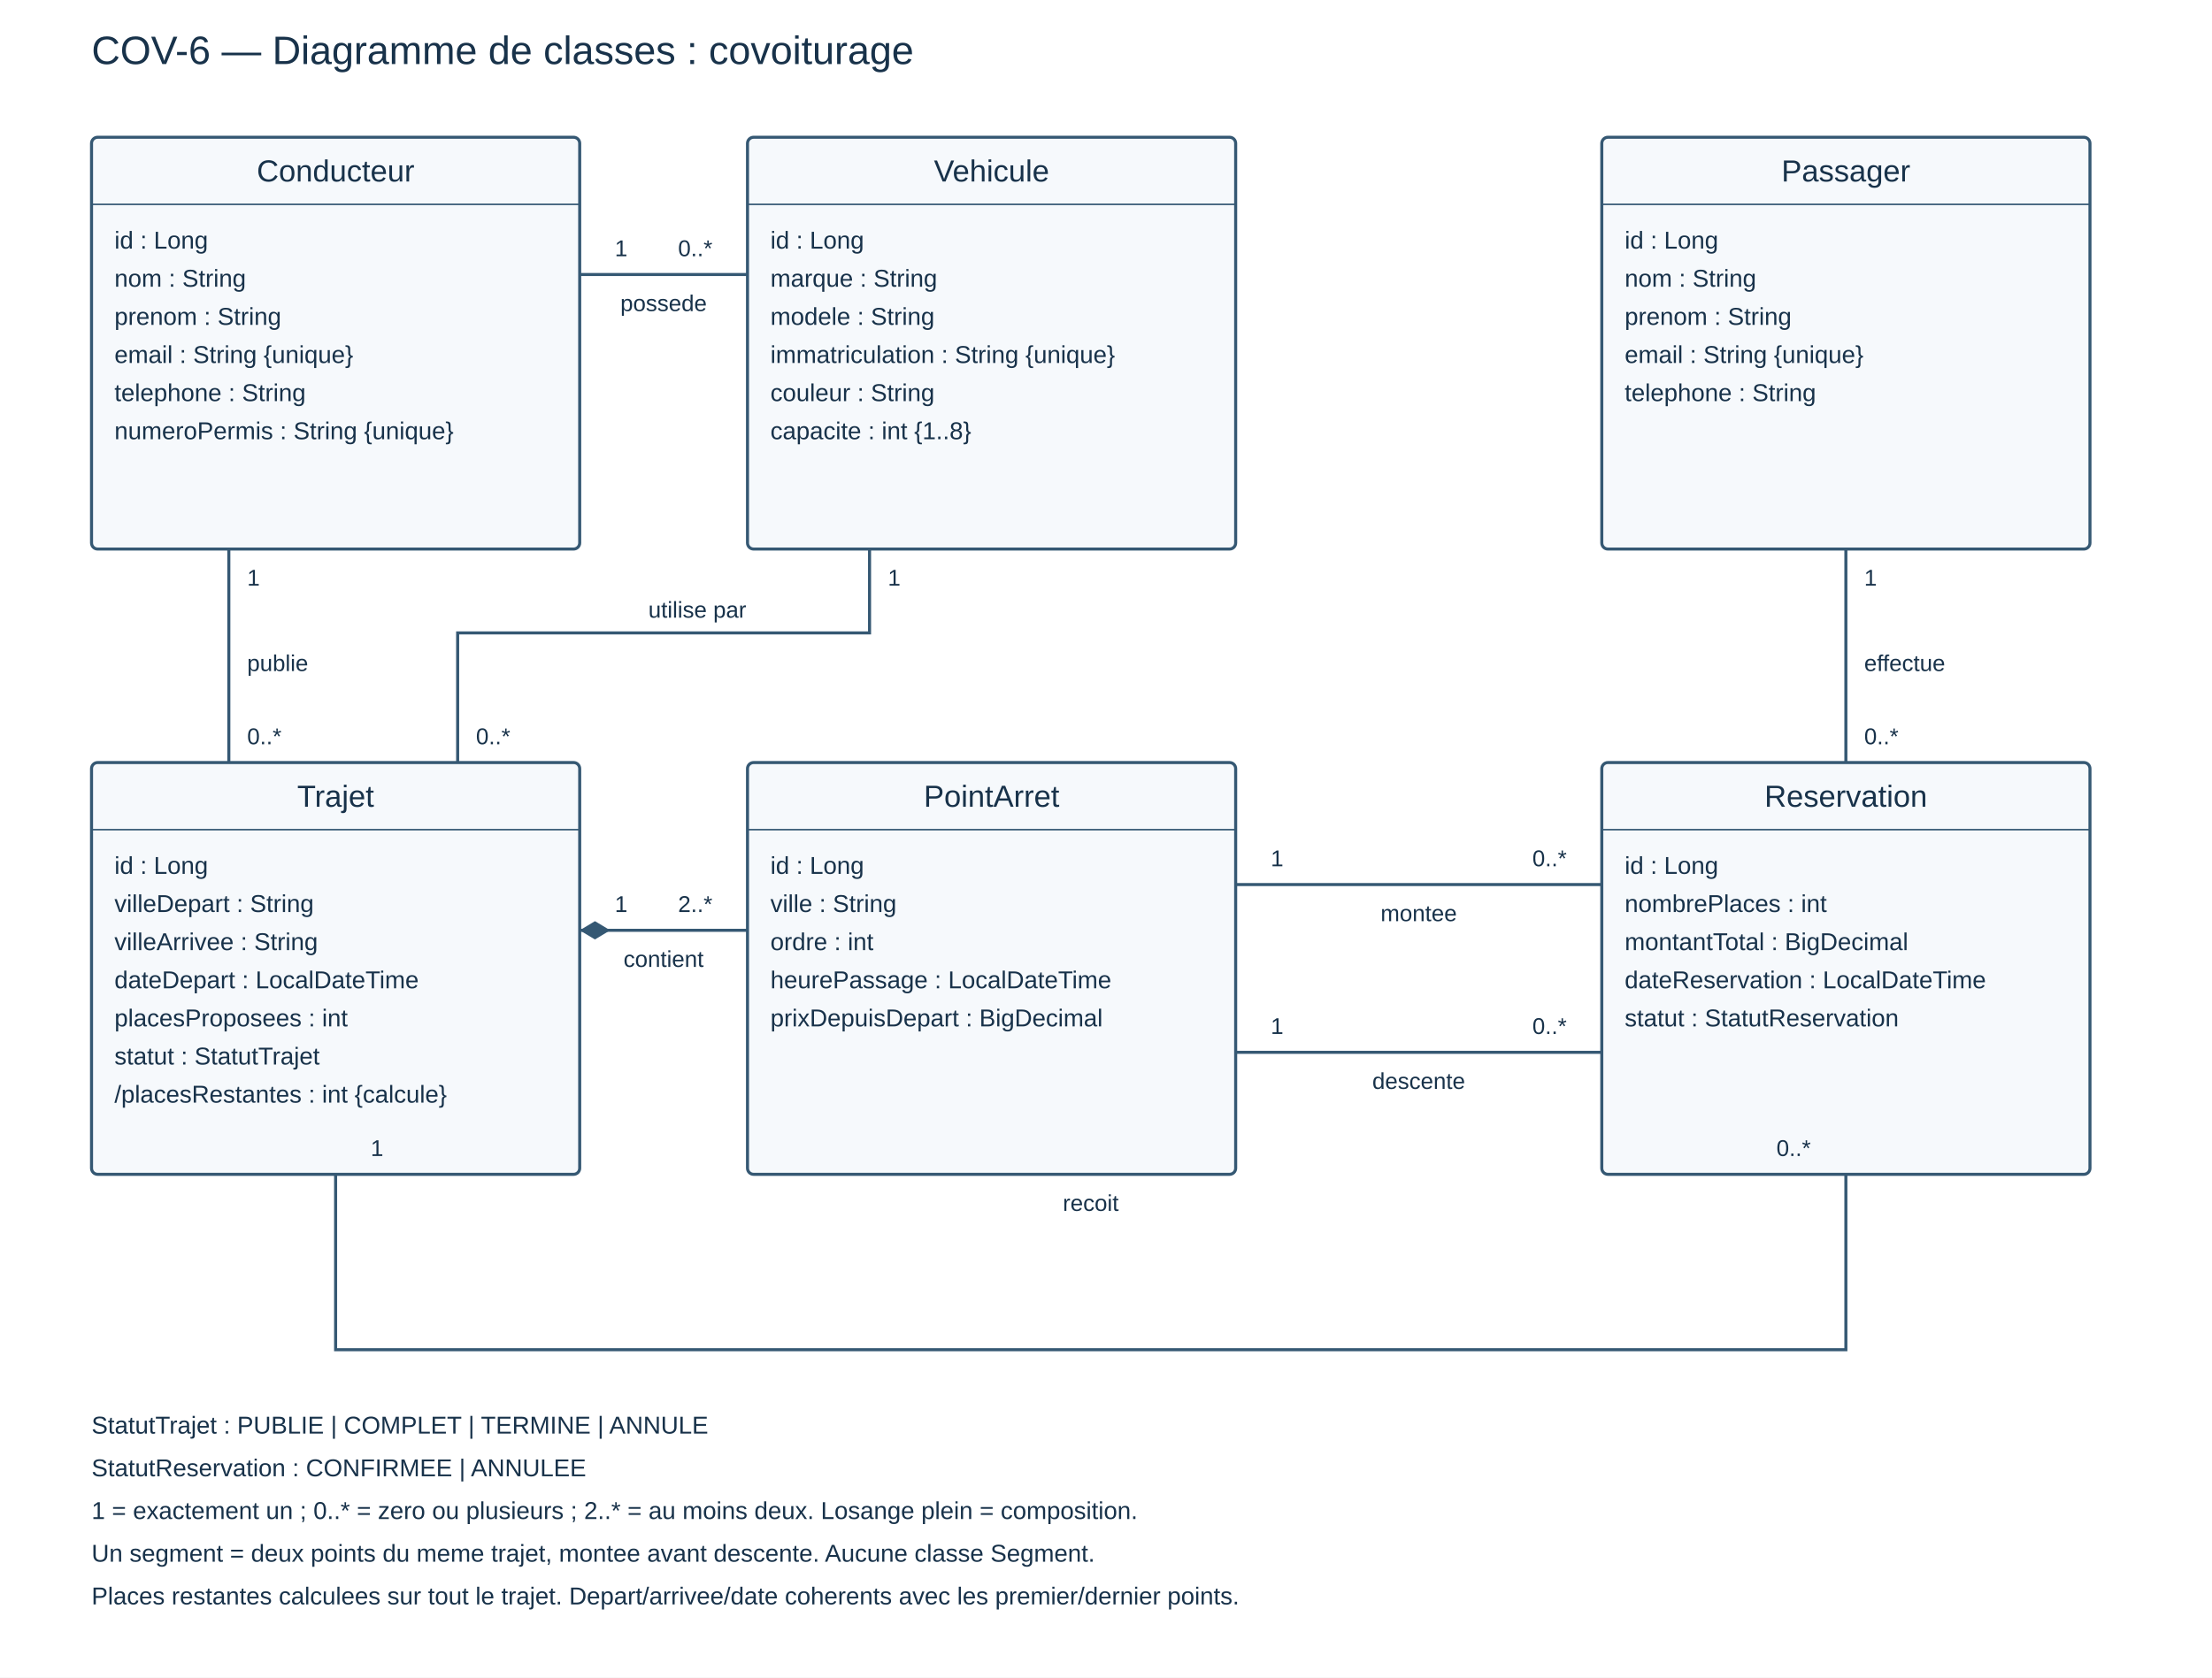
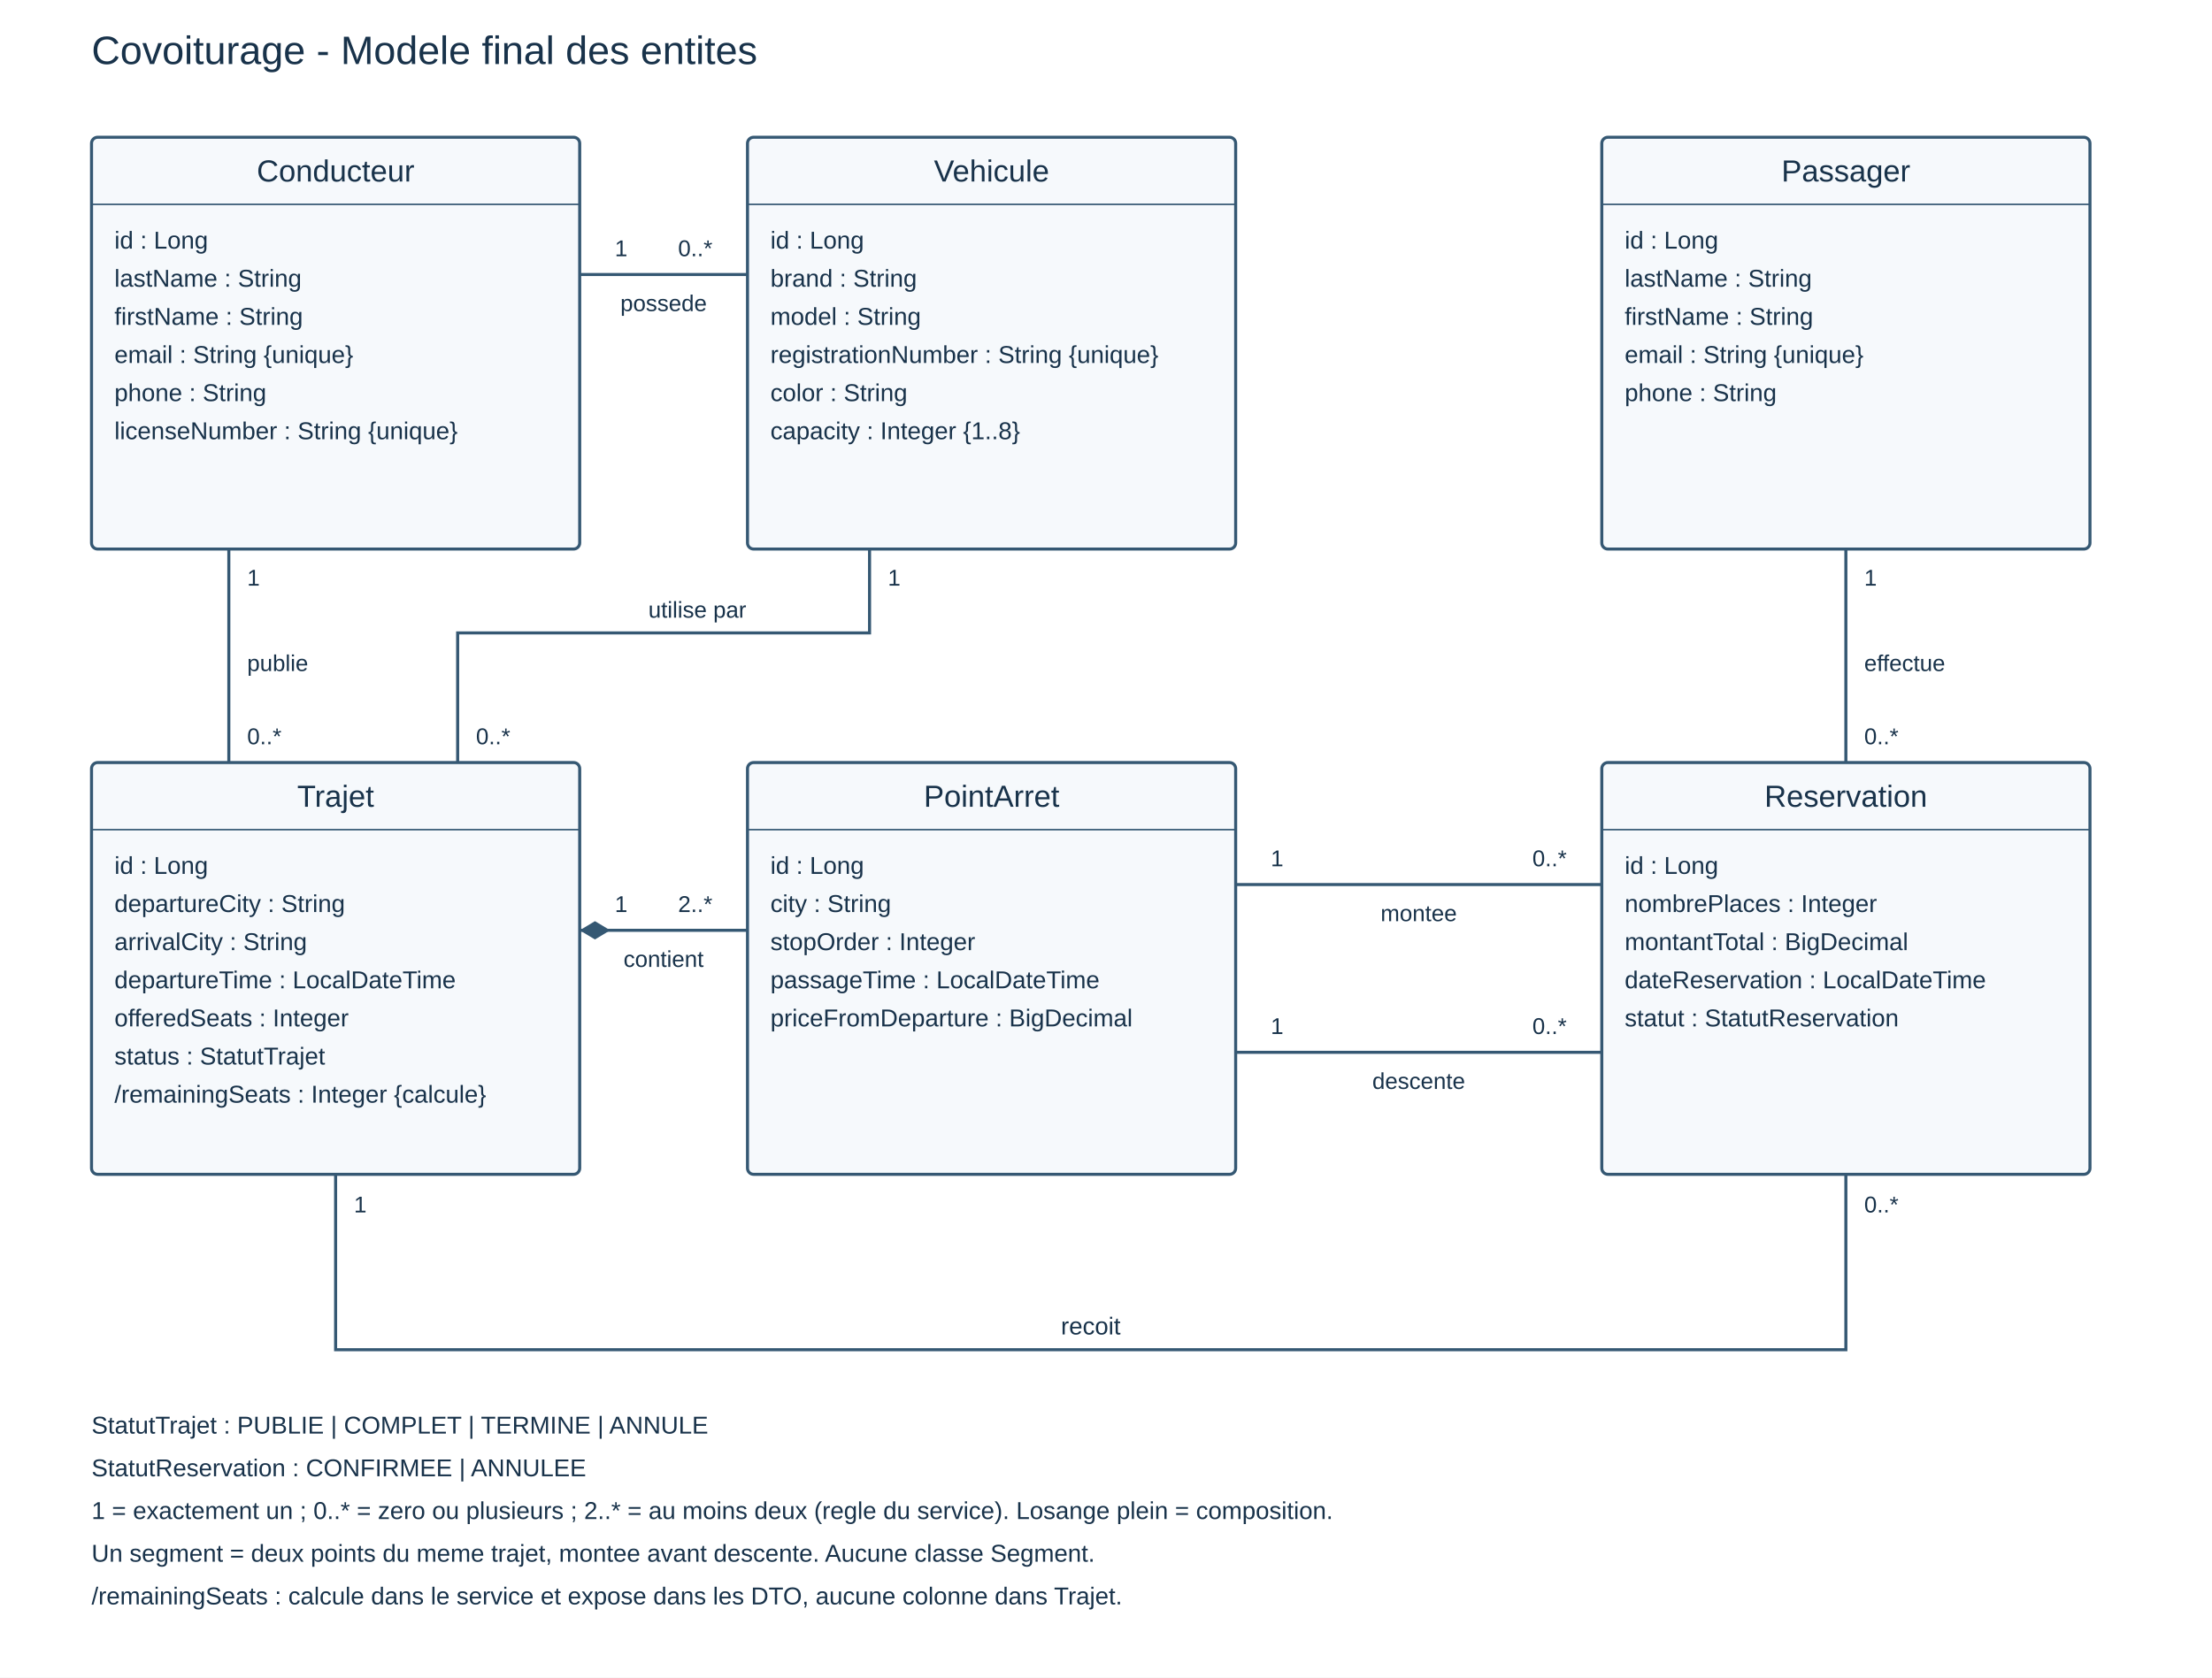
<svg xmlns="http://www.w3.org/2000/svg" width="1450" height="1100" viewBox="0 0 1450 1100">
  <rect width="1450" height="1100" fill="white" />
  <g font-family="Arial, sans-serif" fill="#18324a">
-     <text x="60" y="42" font-size="26" text-anchor="start">COV-6 — Diagramme de classes : covoiturage</text>
+     <text x="60" y="42" font-size="26" text-anchor="start">Covoiturage - Modele final des entites</text>
    <rect x="60" y="90" width="320" height="270" rx="4" fill="#f6f9fc" stroke="#355873" stroke-width="2" />
    <path d="M 60 134 h 320" stroke="#355873" />
    <text x="220" y="119" font-size="20" text-anchor="middle">Conducteur</text>
    <text x="75" y="163" font-size="16" text-anchor="start">id : Long</text>
-     <text x="75" y="188" font-size="16" text-anchor="start">nom : String</text>
-     <text x="75" y="213" font-size="16" text-anchor="start">prenom : String</text>
+     <text x="75" y="188" font-size="16" text-anchor="start">lastName : String</text>
+     <text x="75" y="213" font-size="16" text-anchor="start">firstName : String</text>
    <text x="75" y="238" font-size="16" text-anchor="start">email : String {unique}</text>
-     <text x="75" y="263" font-size="16" text-anchor="start">telephone : String</text>
-     <text x="75" y="288" font-size="16" text-anchor="start">numeroPermis : String {unique}</text>
+     <text x="75" y="263" font-size="16" text-anchor="start">phone : String</text>
+     <text x="75" y="288" font-size="16" text-anchor="start">licenseNumber : String {unique}</text>
    <rect x="490" y="90" width="320" height="270" rx="4" fill="#f6f9fc" stroke="#355873" stroke-width="2" />
    <path d="M 490 134 h 320" stroke="#355873" />
    <text x="650" y="119" font-size="20" text-anchor="middle">Vehicule</text>
    <text x="505" y="163" font-size="16" text-anchor="start">id : Long</text>
-     <text x="505" y="188" font-size="16" text-anchor="start">marque : String</text>
-     <text x="505" y="213" font-size="16" text-anchor="start">modele : String</text>
-     <text x="505" y="238" font-size="16" text-anchor="start">immatriculation : String {unique}</text>
-     <text x="505" y="263" font-size="16" text-anchor="start">couleur : String</text>
-     <text x="505" y="288" font-size="16" text-anchor="start">capacite : int {1..8}</text>
+     <text x="505" y="188" font-size="16" text-anchor="start">brand : String</text>
+     <text x="505" y="213" font-size="16" text-anchor="start">model : String</text>
+     <text x="505" y="238" font-size="16" text-anchor="start">registrationNumber : String {unique}</text>
+     <text x="505" y="263" font-size="16" text-anchor="start">color : String</text>
+     <text x="505" y="288" font-size="16" text-anchor="start">capacity : Integer {1..8}</text>
    <rect x="1050" y="90" width="320" height="270" rx="4" fill="#f6f9fc" stroke="#355873" stroke-width="2" />
    <path d="M 1050 134 h 320" stroke="#355873" />
    <text x="1210" y="119" font-size="20" text-anchor="middle">Passager</text>
    <text x="1065" y="163" font-size="16" text-anchor="start">id : Long</text>
-     <text x="1065" y="188" font-size="16" text-anchor="start">nom : String</text>
-     <text x="1065" y="213" font-size="16" text-anchor="start">prenom : String</text>
+     <text x="1065" y="188" font-size="16" text-anchor="start">lastName : String</text>
+     <text x="1065" y="213" font-size="16" text-anchor="start">firstName : String</text>
    <text x="1065" y="238" font-size="16" text-anchor="start">email : String {unique}</text>
-     <text x="1065" y="263" font-size="16" text-anchor="start">telephone : String</text>
+     <text x="1065" y="263" font-size="16" text-anchor="start">phone : String</text>
    <rect x="60" y="500" width="320" height="270" rx="4" fill="#f6f9fc" stroke="#355873" stroke-width="2" />
    <path d="M 60 544 h 320" stroke="#355873" />
    <text x="220" y="529" font-size="20" text-anchor="middle">Trajet</text>
    <text x="75" y="573" font-size="16" text-anchor="start">id : Long</text>
-     <text x="75" y="598" font-size="16" text-anchor="start">villeDepart : String</text>
-     <text x="75" y="623" font-size="16" text-anchor="start">villeArrivee : String</text>
-     <text x="75" y="648" font-size="16" text-anchor="start">dateDepart : LocalDateTime</text>
-     <text x="75" y="673" font-size="16" text-anchor="start">placesProposees : int</text>
-     <text x="75" y="698" font-size="16" text-anchor="start">statut : StatutTrajet</text>
-     <text x="75" y="723" font-size="16" text-anchor="start">/placesRestantes : int {calcule}</text>
+     <text x="75" y="598" font-size="16" text-anchor="start">departureCity : String</text>
+     <text x="75" y="623" font-size="16" text-anchor="start">arrivalCity : String</text>
+     <text x="75" y="648" font-size="16" text-anchor="start">departureTime : LocalDateTime</text>
+     <text x="75" y="673" font-size="16" text-anchor="start">offeredSeats : Integer</text>
+     <text x="75" y="698" font-size="16" text-anchor="start">status : StatutTrajet</text>
+     <text x="75" y="723" font-size="16" text-anchor="start">/remainingSeats : Integer {calcule}</text>
    <rect x="490" y="500" width="320" height="270" rx="4" fill="#f6f9fc" stroke="#355873" stroke-width="2" />
    <path d="M 490 544 h 320" stroke="#355873" />
    <text x="650" y="529" font-size="20" text-anchor="middle">PointArret</text>
    <text x="505" y="573" font-size="16" text-anchor="start">id : Long</text>
-     <text x="505" y="598" font-size="16" text-anchor="start">ville : String</text>
-     <text x="505" y="623" font-size="16" text-anchor="start">ordre : int</text>
-     <text x="505" y="648" font-size="16" text-anchor="start">heurePassage : LocalDateTime</text>
-     <text x="505" y="673" font-size="16" text-anchor="start">prixDepuisDepart : BigDecimal</text>
+     <text x="505" y="598" font-size="16" text-anchor="start">city : String</text>
+     <text x="505" y="623" font-size="16" text-anchor="start">stopOrder : Integer</text>
+     <text x="505" y="648" font-size="16" text-anchor="start">passageTime : LocalDateTime</text>
+     <text x="505" y="673" font-size="16" text-anchor="start">priceFromDeparture : BigDecimal</text>
    <rect x="1050" y="500" width="320" height="270" rx="4" fill="#f6f9fc" stroke="#355873" stroke-width="2" />
    <path d="M 1050 544 h 320" stroke="#355873" />
    <text x="1210" y="529" font-size="20" text-anchor="middle">Reservation</text>
    <text x="1065" y="573" font-size="16" text-anchor="start">id : Long</text>
-     <text x="1065" y="598" font-size="16" text-anchor="start">nombrePlaces : int</text>
+     <text x="1065" y="598" font-size="16" text-anchor="start">nombrePlaces : Integer</text>
    <text x="1065" y="623" font-size="16" text-anchor="start">montantTotal : BigDecimal</text>
    <text x="1065" y="648" font-size="16" text-anchor="start">dateReservation : LocalDateTime</text>
    <text x="1065" y="673" font-size="16" text-anchor="start">statut : StatutReservation</text>
    <polyline points="380,180 490,180" fill="none" stroke="#355873" stroke-width="2" />
    <text x="403" y="168" font-size="15" text-anchor="start">1</text>
    <text x="467" y="168" font-size="15" text-anchor="end">0..*</text>
    <text x="435" y="204" font-size="15" text-anchor="middle">possede</text>
    <polyline points="150,360 150,500" fill="none" stroke="#355873" stroke-width="2" />
    <text x="162" y="384" font-size="15" text-anchor="start">1</text>
    <text x="162" y="488" font-size="15" text-anchor="start">0..*</text>
    <text x="162" y="440" font-size="15" text-anchor="start">publie</text>
    <polyline points="570,360 570,415 300,415 300,500" fill="none" stroke="#355873" stroke-width="2" />
    <text x="582" y="384" font-size="15" text-anchor="start">1</text>
    <text x="312" y="488" font-size="15" text-anchor="start">0..*</text>
    <text x="425" y="405" font-size="15" text-anchor="start">utilise par</text>
    <polyline points="380,610 490,610" fill="none" stroke="#355873" stroke-width="2" />
    <polygon points="380,610 390,604 400,610 390,616" fill="#355873" />
    <text x="403" y="598" font-size="15" text-anchor="start">1</text>
    <text x="467" y="598" font-size="15" text-anchor="end">2..*</text>
    <text x="435" y="634" font-size="15" text-anchor="middle">contient</text>
    <polyline points="1210,360 1210,500" fill="none" stroke="#355873" stroke-width="2" />
    <text x="1222" y="384" font-size="15" text-anchor="start">1</text>
    <text x="1222" y="488" font-size="15" text-anchor="start">0..*</text>
    <text x="1222" y="440" font-size="15" text-anchor="start">effectue</text>
    <polyline points="220,770 220,885 1210,885 1210,770" fill="none" stroke="#355873" stroke-width="2" />
-     <text x="243" y="758" font-size="15" text-anchor="start">1</text>
-     <text x="1187" y="758" font-size="15" text-anchor="end">0..*</text>
-     <text x="715" y="794" font-size="15" text-anchor="middle">recoit</text>
+     <text x="232" y="795" font-size="15" text-anchor="start">1</text>
+     <text x="1222" y="795" font-size="15" text-anchor="start">0..*</text>
+     <text x="715" y="875" font-size="16" text-anchor="middle">recoit</text>
    <polyline points="810,580 1050,580" fill="none" stroke="#355873" stroke-width="2" />
    <text x="833" y="568" font-size="15" text-anchor="start">1</text>
    <text x="1027" y="568" font-size="15" text-anchor="end">0..*</text>
    <text x="930" y="604" font-size="15" text-anchor="middle">montee</text>
    <polyline points="810,690 1050,690" fill="none" stroke="#355873" stroke-width="2" />
    <text x="833" y="678" font-size="15" text-anchor="start">1</text>
    <text x="1027" y="678" font-size="15" text-anchor="end">0..*</text>
    <text x="930" y="714" font-size="15" text-anchor="middle">descente</text>
    <text x="60" y="940" font-size="16" text-anchor="start">StatutTrajet : PUBLIE | COMPLET | TERMINE | ANNULE</text>
    <text x="60" y="968" font-size="16" text-anchor="start">StatutReservation : CONFIRMEE | ANNULEE</text>
-     <text x="60" y="996" font-size="16" text-anchor="start">1 = exactement un ; 0..* = zero ou plusieurs ; 2..* = au moins deux. Losange plein = composition.</text>
+     <text x="60" y="996" font-size="16" text-anchor="start">1 = exactement un ; 0..* = zero ou plusieurs ; 2..* = au moins deux (regle du service). Losange plein = composition.</text>
    <text x="60" y="1024" font-size="16" text-anchor="start">Un segment = deux points du meme trajet, montee avant descente. Aucune classe Segment.</text>
-     <text x="60" y="1052" font-size="16" text-anchor="start">Places restantes calculees sur tout le trajet. Depart/arrivee/date coherents avec les premier/dernier points.</text>
+     <text x="60" y="1052" font-size="16" text-anchor="start">/remainingSeats : calcule dans le service et expose dans les DTO, aucune colonne dans Trajet.</text>
  </g>
</svg>
